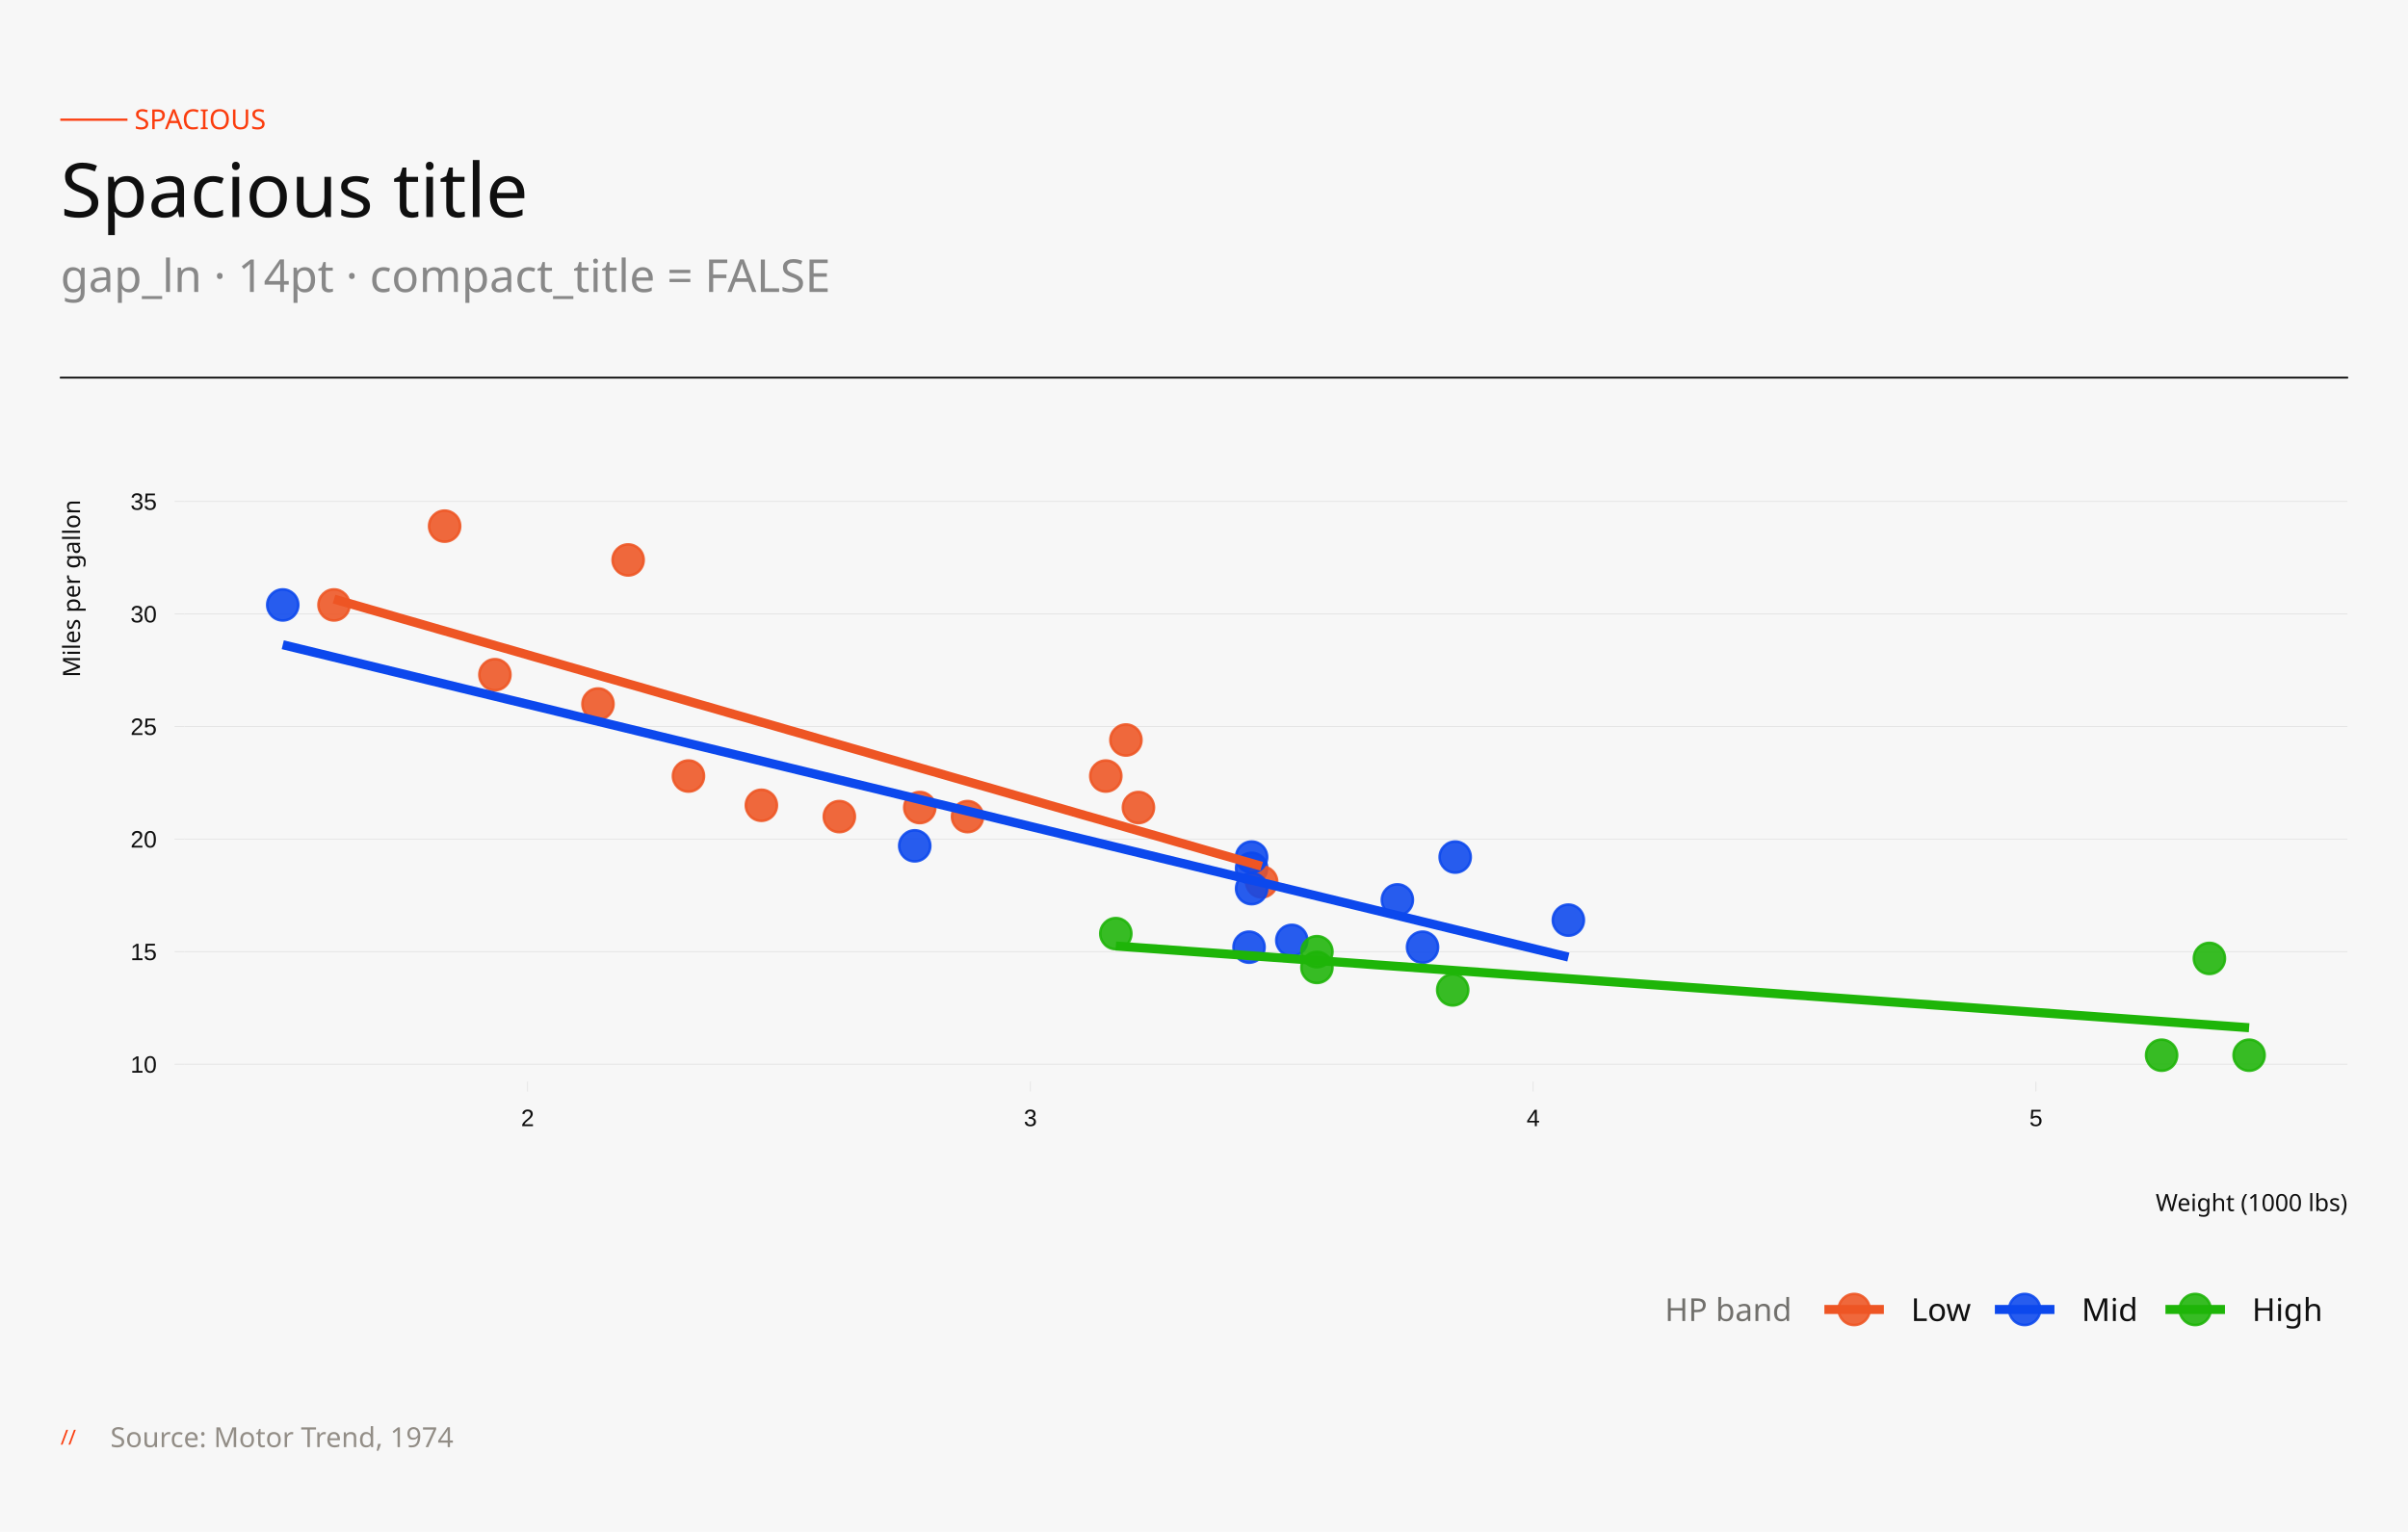
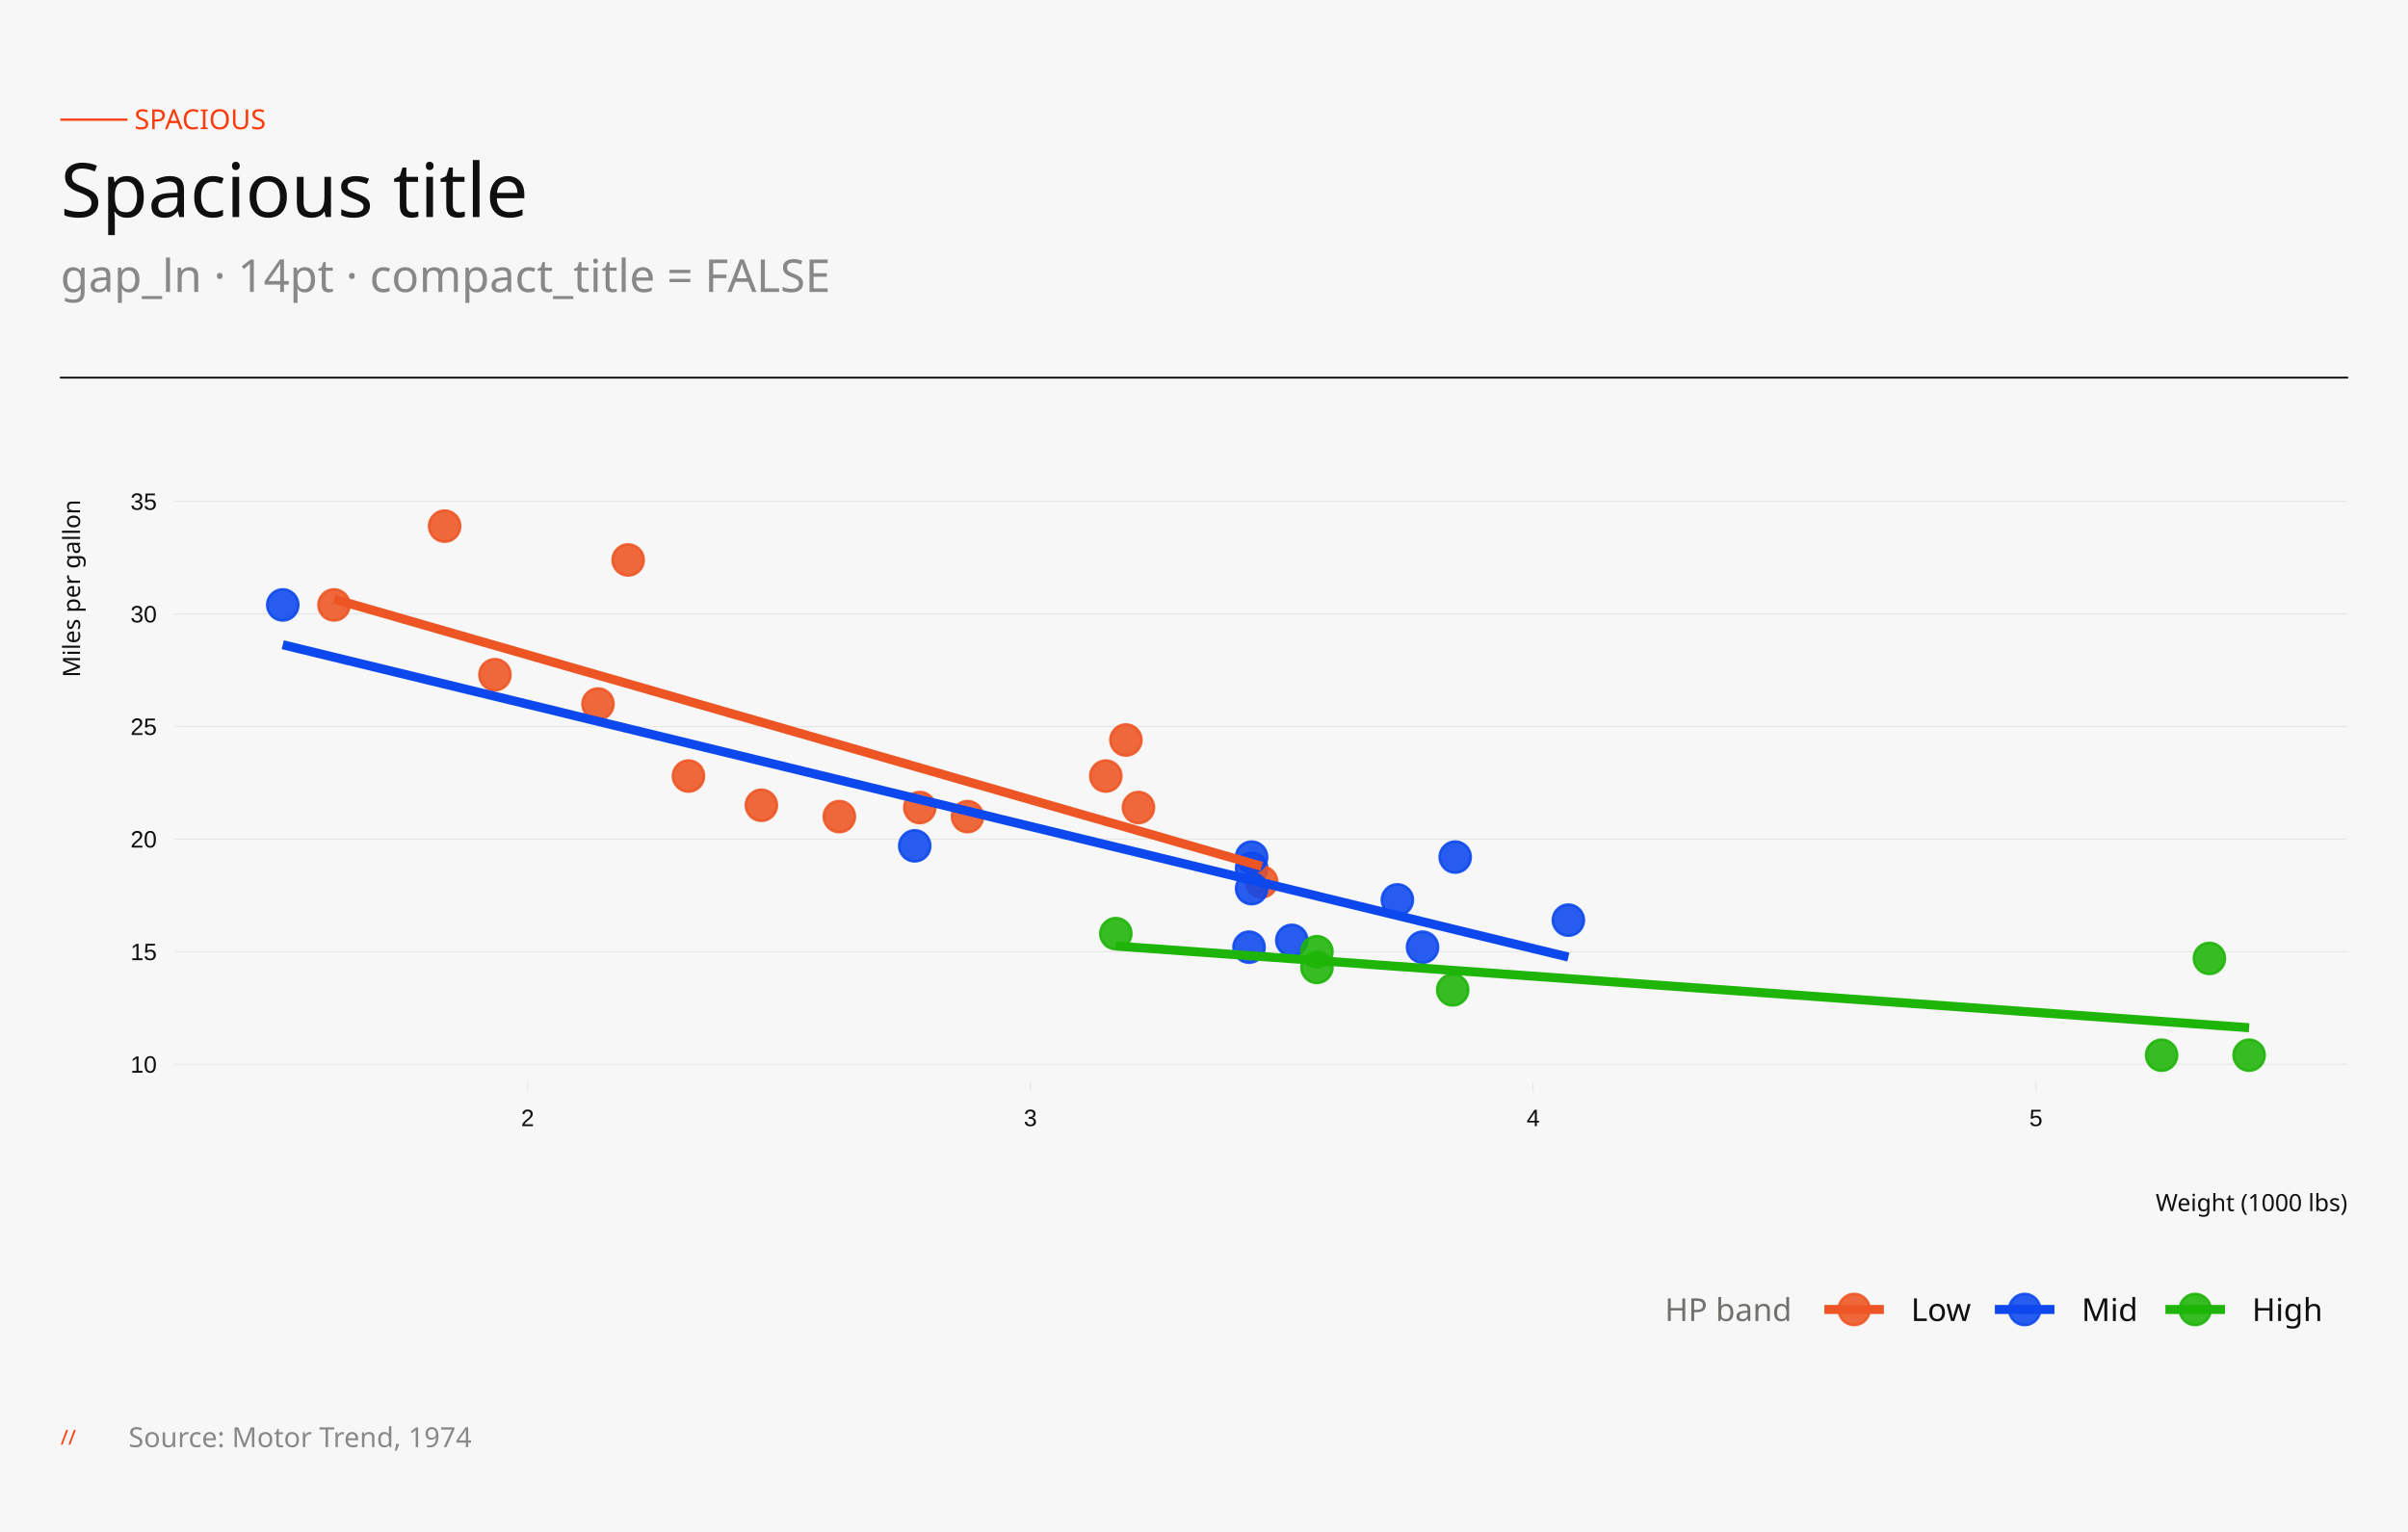
<svg xmlns="http://www.w3.org/2000/svg" width="396.00pt" height="252.00pt" viewBox="0 0 396.00 252.00">
  <g class="svglite">
    <defs>
      <style type="text/css">
    .svglite line, .svglite polyline, .svglite polygon, .svglite path, .svglite rect, .svglite circle {
      fill: none;
      stroke: #000000;
      stroke-linecap: round;
      stroke-linejoin: round;
      stroke-miterlimit: 10.00;
    }
    .svglite text {
      white-space: pre;
    }
    .svglite g.glyphgroup path {
      fill: inherit;
      stroke: none;
    }
  </style>
    </defs>
    <rect width="100%" height="100%" style="stroke: none; fill: none;" />
    <defs>
      <clipPath id="cpMC4wMHwzOTYuMDB8MC4wMHwyNTIuMDA=">
        <rect x="0.00" y="0.00" width="396.00" height="252.00" />
      </clipPath>
    </defs>
    <g clip-path="url(#cpMC4wMHwzOTYuMDB8MC4wMHwyNTIuMDA=)">
      <rect x="0.00" y="0.00" width="396.00" height="252.00" style="stroke-width: 0.63; stroke: none; fill: #F7F7F7;" />
    </g>
    <defs>
      <clipPath id="cpMzAuMzN8Mzg2LjA0fDgyLjIwfDE3Ny45Mw==">
        <rect x="30.33" y="82.20" width="355.71" height="95.73" />
      </clipPath>
    </defs>
    <g clip-path="url(#cpMzAuMzN8Mzg2LjA0fDgyLjIwfDE3Ny45Mw==)">
      <rect x="30.33" y="82.20" width="355.71" height="95.73" style="stroke-width: 0.63; stroke: none; fill: #F7F7F7;" />
      <polyline points="30.33,175.06 386.04,175.06 " style="stroke-width: 0.15; stroke: #E4E4E4; stroke-linecap: butt;" />
      <polyline points="30.33,156.55 386.04,156.55 " style="stroke-width: 0.15; stroke: #E4E4E4; stroke-linecap: butt;" />
      <polyline points="30.33,138.03 386.04,138.03 " style="stroke-width: 0.15; stroke: #E4E4E4; stroke-linecap: butt;" />
      <polyline points="30.33,119.51 386.04,119.51 " style="stroke-width: 0.15; stroke: #E4E4E4; stroke-linecap: butt;" />
      <polyline points="30.33,100.99 386.04,100.99 " style="stroke-width: 0.15; stroke: #E4E4E4; stroke-linecap: butt;" />
      <polyline points="30.33,82.48 386.04,82.48 " style="stroke-width: 0.15; stroke: #E4E4E4; stroke-linecap: butt;" />
      <circle cx="138.03" cy="134.33" r="2.56" style="stroke-width: 0.42; stroke: #EE5524; stroke-opacity: 0.88; fill: #EE5524; fill-opacity: 0.88;" />
      <circle cx="159.11" cy="134.33" r="2.56" style="stroke-width: 0.42; stroke: #EE5524; stroke-opacity: 0.88; fill: #EE5524; fill-opacity: 0.88;" />
      <circle cx="113.22" cy="127.66" r="2.56" style="stroke-width: 0.42; stroke: #EE5524; stroke-opacity: 0.88; fill: #EE5524; fill-opacity: 0.88;" />
      <circle cx="187.22" cy="132.84" r="2.56" style="stroke-width: 0.42; stroke: #EE5524; stroke-opacity: 0.88; fill: #EE5524; fill-opacity: 0.88;" />
      <circle cx="205.83" cy="142.84" r="2.56" style="stroke-width: 0.42; stroke: #0C48ED; stroke-opacity: 0.88; fill: #0C48ED; fill-opacity: 0.88;" />
      <circle cx="207.48" cy="145.07" r="2.56" style="stroke-width: 0.42; stroke: #EE5524; stroke-opacity: 0.88; fill: #EE5524; fill-opacity: 0.88;" />
      <circle cx="216.57" cy="159.14" r="2.56" style="stroke-width: 0.42; stroke: #1EB508; stroke-opacity: 0.88; fill: #1EB508; fill-opacity: 0.88;" />
      <circle cx="185.16" cy="121.73" r="2.56" style="stroke-width: 0.42; stroke: #EE5524; stroke-opacity: 0.88; fill: #EE5524; fill-opacity: 0.88;" />
      <circle cx="181.85" cy="127.66" r="2.56" style="stroke-width: 0.42; stroke: #EE5524; stroke-opacity: 0.88; fill: #EE5524; fill-opacity: 0.88;" />
      <circle cx="205.83" cy="140.99" r="2.56" style="stroke-width: 0.42; stroke: #0C48ED; stroke-opacity: 0.88; fill: #0C48ED; fill-opacity: 0.88;" />
      <circle cx="205.83" cy="146.18" r="2.56" style="stroke-width: 0.42; stroke: #0C48ED; stroke-opacity: 0.88; fill: #0C48ED; fill-opacity: 0.88;" />
      <circle cx="257.92" cy="151.36" r="2.56" style="stroke-width: 0.42; stroke: #0C48ED; stroke-opacity: 0.88; fill: #0C48ED; fill-opacity: 0.88;" />
      <circle cx="229.80" cy="148.03" r="2.56" style="stroke-width: 0.42; stroke: #0C48ED; stroke-opacity: 0.88; fill: #0C48ED; fill-opacity: 0.88;" />
      <circle cx="233.94" cy="155.81" r="2.56" style="stroke-width: 0.42; stroke: #0C48ED; stroke-opacity: 0.88; fill: #0C48ED; fill-opacity: 0.88;" />
      <circle cx="355.48" cy="173.58" r="2.56" style="stroke-width: 0.42; stroke: #1EB508; stroke-opacity: 0.88; fill: #1EB508; fill-opacity: 0.88;" />
      <circle cx="369.87" cy="173.58" r="2.56" style="stroke-width: 0.42; stroke: #1EB508; stroke-opacity: 0.88; fill: #1EB508; fill-opacity: 0.88;" />
      <circle cx="363.34" cy="157.66" r="2.56" style="stroke-width: 0.42; stroke: #1EB508; stroke-opacity: 0.88; fill: #1EB508; fill-opacity: 0.88;" />
      <circle cx="103.30" cy="92.11" r="2.56" style="stroke-width: 0.42; stroke: #EE5524; stroke-opacity: 0.88; fill: #EE5524; fill-opacity: 0.88;" />
      <circle cx="54.93" cy="99.51" r="2.56" style="stroke-width: 0.42; stroke: #EE5524; stroke-opacity: 0.88; fill: #EE5524; fill-opacity: 0.88;" />
      <circle cx="73.12" cy="86.55" r="2.56" style="stroke-width: 0.42; stroke: #EE5524; stroke-opacity: 0.88; fill: #EE5524; fill-opacity: 0.88;" />
      <circle cx="125.21" cy="132.47" r="2.56" style="stroke-width: 0.42; stroke: #EE5524; stroke-opacity: 0.88; fill: #EE5524; fill-opacity: 0.88;" />
      <circle cx="212.44" cy="154.69" r="2.56" style="stroke-width: 0.42; stroke: #0C48ED; stroke-opacity: 0.88; fill: #0C48ED; fill-opacity: 0.88;" />
      <circle cx="205.41" cy="155.81" r="2.56" style="stroke-width: 0.42; stroke: #0C48ED; stroke-opacity: 0.88; fill: #0C48ED; fill-opacity: 0.88;" />
      <circle cx="238.90" cy="162.84" r="2.56" style="stroke-width: 0.42; stroke: #1EB508; stroke-opacity: 0.88; fill: #1EB508; fill-opacity: 0.88;" />
      <circle cx="239.31" cy="140.99" r="2.56" style="stroke-width: 0.42; stroke: #0C48ED; stroke-opacity: 0.88; fill: #0C48ED; fill-opacity: 0.88;" />
      <circle cx="81.39" cy="110.99" r="2.56" style="stroke-width: 0.42; stroke: #EE5524; stroke-opacity: 0.88; fill: #EE5524; fill-opacity: 0.88;" />
      <circle cx="98.34" cy="115.81" r="2.56" style="stroke-width: 0.42; stroke: #EE5524; stroke-opacity: 0.88; fill: #EE5524; fill-opacity: 0.88;" />
      <circle cx="46.50" cy="99.51" r="2.56" style="stroke-width: 0.42; stroke: #0C48ED; stroke-opacity: 0.88; fill: #0C48ED; fill-opacity: 0.88;" />
      <circle cx="183.50" cy="153.58" r="2.56" style="stroke-width: 0.42; stroke: #1EB508; stroke-opacity: 0.88; fill: #1EB508; fill-opacity: 0.88;" />
      <circle cx="150.43" cy="139.14" r="2.56" style="stroke-width: 0.42; stroke: #0C48ED; stroke-opacity: 0.88; fill: #0C48ED; fill-opacity: 0.88;" />
      <circle cx="216.57" cy="156.55" r="2.56" style="stroke-width: 0.42; stroke: #1EB508; stroke-opacity: 0.88; fill: #1EB508; fill-opacity: 0.88;" />
      <circle cx="151.26" cy="132.84" r="2.56" style="stroke-width: 0.42; stroke: #EE5524; stroke-opacity: 0.88; fill: #EE5524; fill-opacity: 0.88;" />
      <polyline points="54.93,98.55 56.86,99.11 58.79,99.66 60.72,100.22 62.65,100.77 64.59,101.33 66.52,101.89 68.45,102.44 70.38,103.00 72.31,103.56 74.24,104.11 76.17,104.67 78.10,105.23 80.03,105.78 81.96,106.34 83.90,106.89 85.83,107.45 87.76,108.01 89.69,108.56 91.62,109.12 93.55,109.68 95.48,110.23 97.41,110.79 99.34,111.35 101.27,111.90 103.21,112.46 105.14,113.01 107.07,113.57 109.00,114.13 110.93,114.68 112.86,115.24 114.79,115.80 116.72,116.35 118.65,116.91 120.58,117.47 122.52,118.02 124.45,118.58 126.38,119.13 128.31,119.69 130.24,120.25 132.17,120.80 134.10,121.36 136.03,121.92 137.96,122.47 139.89,123.03 141.83,123.58 143.76,124.14 145.69,124.70 147.62,125.25 149.55,125.81 151.48,126.37 153.41,126.92 155.34,127.48 157.27,128.04 159.20,128.59 161.14,129.15 163.07,129.70 165.00,130.26 166.93,130.82 168.86,131.37 170.79,131.93 172.72,132.49 174.65,133.04 176.58,133.60 178.51,134.16 180.45,134.71 182.38,135.27 184.31,135.82 186.24,136.38 188.17,136.94 190.10,137.49 192.03,138.05 193.96,138.61 195.89,139.16 197.82,139.72 199.76,140.28 201.69,140.83 203.62,141.39 205.55,141.94 207.48,142.50 " style="stroke-width: 1.49; stroke: #EE5524; stroke-linecap: butt;" />
      <polyline points="46.50,106.06 49.17,106.71 51.85,107.36 54.53,108.01 57.20,108.66 59.88,109.31 62.55,109.96 65.23,110.61 67.91,111.26 70.58,111.91 73.26,112.56 75.93,113.21 78.61,113.86 81.29,114.51 83.96,115.16 86.64,115.81 89.32,116.46 91.99,117.11 94.67,117.77 97.34,118.42 100.02,119.07 102.70,119.72 105.37,120.37 108.05,121.02 110.73,121.67 113.40,122.32 116.08,122.97 118.75,123.62 121.43,124.27 124.11,124.92 126.78,125.57 129.46,126.22 132.13,126.87 134.81,127.52 137.49,128.17 140.16,128.82 142.84,129.47 145.52,130.12 148.19,130.77 150.87,131.42 153.54,132.07 156.22,132.72 158.90,133.37 161.57,134.02 164.25,134.68 166.93,135.33 169.60,135.98 172.28,136.63 174.95,137.28 177.63,137.93 180.31,138.58 182.98,139.23 185.66,139.88 188.34,140.53 191.01,141.18 193.69,141.83 196.36,142.48 199.04,143.13 201.72,143.78 204.39,144.43 207.07,145.08 209.74,145.73 212.42,146.38 215.10,147.03 217.77,147.68 220.45,148.33 223.13,148.98 225.80,149.63 228.48,150.28 231.15,150.93 233.83,151.59 236.51,152.24 239.18,152.89 241.86,153.54 244.54,154.19 247.21,154.84 249.89,155.49 252.56,156.14 255.24,156.79 257.92,157.44 " style="stroke-width: 1.49; stroke: #0C48ED; stroke-linecap: butt;" />
      <polyline points="183.50,155.62 185.86,155.79 188.22,155.96 190.58,156.13 192.94,156.30 195.30,156.47 197.66,156.64 200.02,156.81 202.37,156.98 204.73,157.15 207.09,157.32 209.45,157.49 211.81,157.66 214.17,157.83 216.53,158.00 218.89,158.17 221.25,158.34 223.61,158.51 225.97,158.69 228.32,158.86 230.68,159.03 233.04,159.20 235.40,159.37 237.76,159.54 240.12,159.71 242.48,159.88 244.84,160.05 247.20,160.22 249.56,160.39 251.91,160.56 254.27,160.73 256.63,160.90 258.99,161.07 261.35,161.24 263.71,161.41 266.07,161.58 268.43,161.75 270.79,161.92 273.15,162.09 275.51,162.26 277.86,162.43 280.22,162.60 282.58,162.77 284.94,162.94 287.30,163.11 289.66,163.28 292.02,163.45 294.38,163.62 296.74,163.79 299.10,163.96 301.46,164.13 303.81,164.30 306.17,164.47 308.53,164.64 310.89,164.81 313.25,164.98 315.61,165.15 317.97,165.32 320.33,165.49 322.69,165.66 325.05,165.83 327.41,166.00 329.76,166.17 332.12,166.34 334.48,166.51 336.84,166.68 339.20,166.85 341.56,167.02 343.92,167.19 346.28,167.36 348.64,167.53 351.00,167.70 353.36,167.87 355.71,168.04 358.07,168.21 360.43,168.38 362.79,168.55 365.15,168.72 367.51,168.89 369.87,169.06 " style="stroke-width: 1.49; stroke: #1EB508; stroke-linecap: butt;" />
    </g>
    <g clip-path="url(#cpMC4wMHwzOTYuMDB8MC4wMHwyNTIuMDA=)">
      <text x="25.79" y="176.46" text-anchor="end" style="font-size: 3.90px;fill: #0F0F0F; font-family: &quot;Arial&quot;;" textLength="4.31px" lengthAdjust="spacingAndGlyphs">10</text>
      <text x="25.79" y="157.94" text-anchor="end" style="font-size: 3.90px;fill: #0F0F0F; font-family: &quot;Arial&quot;;" textLength="4.31px" lengthAdjust="spacingAndGlyphs">15</text>
      <text x="25.79" y="139.42" text-anchor="end" style="font-size: 3.90px;fill: #0F0F0F; font-family: &quot;Arial&quot;;" textLength="4.31px" lengthAdjust="spacingAndGlyphs">20</text>
      <text x="25.79" y="120.90" text-anchor="end" style="font-size: 3.90px;fill: #0F0F0F; font-family: &quot;Arial&quot;;" textLength="4.31px" lengthAdjust="spacingAndGlyphs">25</text>
      <text x="25.79" y="102.39" text-anchor="end" style="font-size: 3.90px;fill: #0F0F0F; font-family: &quot;Arial&quot;;" textLength="4.31px" lengthAdjust="spacingAndGlyphs">30</text>
      <text x="25.79" y="83.87" text-anchor="end" style="font-size: 3.90px;fill: #0F0F0F; font-family: &quot;Arial&quot;;" textLength="4.31px" lengthAdjust="spacingAndGlyphs">35</text>
      <polyline points="28.71,175.06 30.33,175.06 " style="stroke-width: 0.15; stroke: #E4E4E4; stroke-linecap: butt;" />
      <polyline points="28.71,156.55 30.33,156.55 " style="stroke-width: 0.15; stroke: #E4E4E4; stroke-linecap: butt;" />
      <polyline points="28.71,138.03 30.33,138.03 " style="stroke-width: 0.15; stroke: #E4E4E4; stroke-linecap: butt;" />
      <polyline points="28.71,119.51 30.33,119.51 " style="stroke-width: 0.15; stroke: #E4E4E4; stroke-linecap: butt;" />
      <polyline points="28.71,100.99 30.33,100.99 " style="stroke-width: 0.15; stroke: #E4E4E4; stroke-linecap: butt;" />
      <polyline points="28.71,82.48 30.33,82.48 " style="stroke-width: 0.15; stroke: #E4E4E4; stroke-linecap: butt;" />
      <polyline points="86.76,179.55 86.76,177.93 " style="stroke-width: 0.15; stroke: #E4E4E4; stroke-linecap: butt;" />
      <polyline points="169.45,179.55 169.45,177.93 " style="stroke-width: 0.15; stroke: #E4E4E4; stroke-linecap: butt;" />
      <polyline points="252.13,179.55 252.13,177.93 " style="stroke-width: 0.15; stroke: #E4E4E4; stroke-linecap: butt;" />
      <polyline points="334.81,179.55 334.81,177.93 " style="stroke-width: 0.15; stroke: #E4E4E4; stroke-linecap: butt;" />
      <text x="86.76" y="185.25" text-anchor="middle" style="font-size: 3.90px;fill: #0F0F0F; font-family: &quot;Arial&quot;;" textLength="2.16px" lengthAdjust="spacingAndGlyphs">2</text>
      <text x="169.45" y="185.25" text-anchor="middle" style="font-size: 3.90px;fill: #0F0F0F; font-family: &quot;Arial&quot;;" textLength="2.16px" lengthAdjust="spacingAndGlyphs">3</text>
      <text x="252.13" y="185.25" text-anchor="middle" style="font-size: 3.90px;fill: #0F0F0F; font-family: &quot;Arial&quot;;" textLength="2.16px" lengthAdjust="spacingAndGlyphs">4</text>
      <text x="334.81" y="185.25" text-anchor="middle" style="font-size: 3.90px;fill: #0F0F0F; font-family: &quot;Arial&quot;;" textLength="2.16px" lengthAdjust="spacingAndGlyphs">5</text>
      <text x="386.04" y="199.23" text-anchor="end" style="font-size: 3.90px; font-weight: 100;fill: #0F0F0F; font-family: &quot;JetBrains Mono&quot;;" textLength="39.58px" lengthAdjust="spacingAndGlyphs">Weight (1000 lbs)</text>
      <text transform="translate(13.16,82.20) rotate(-90)" text-anchor="end" style="font-size: 3.90px; font-weight: 100;fill: #0F0F0F; font-family: &quot;JetBrains Mono&quot;;" textLength="37.25px" lengthAdjust="spacingAndGlyphs">Miles per gallon</text>
      <rect x="270.56" y="206.05" width="115.48" height="18.72" style="stroke-width: 0.75; stroke: none;" />
      <rect x="270.56" y="206.05" width="115.48" height="18.72" style="stroke-width: 0.63; stroke: none; fill: #F7F7F7;" />
      <text x="273.79" y="217.31" style="font-size: 5.20px;fill: #71706C; font-family: &quot;JetBrains Mono&quot;;" textLength="21.77px" lengthAdjust="spacingAndGlyphs">HP band</text>
      <rect x="298.80" y="209.29" width="12.24" height="12.24" style="stroke-width: 0.63; stroke: none; fill: #F7F7F7;" />
      <circle cx="304.92" cy="215.41" r="2.56" style="stroke-width: 0.42; stroke: #EE5524; stroke-opacity: 0.88; fill: #EE5524; fill-opacity: 0.88;" />
      <line x1="300.02" y1="215.41" x2="309.81" y2="215.41" style="stroke-width: 1.49; stroke: #EE5524; stroke-linecap: butt;" />
      <rect x="326.84" y="209.29" width="12.24" height="12.24" style="stroke-width: 0.63; stroke: none; fill: #F7F7F7;" />
      <circle cx="332.96" cy="215.41" r="2.56" style="stroke-width: 0.42; stroke: #0C48ED; stroke-opacity: 0.88; fill: #0C48ED; fill-opacity: 0.88;" />
      <line x1="328.06" y1="215.41" x2="337.86" y2="215.41" style="stroke-width: 1.49; stroke: #0C48ED; stroke-linecap: butt;" />
      <rect x="354.88" y="209.29" width="12.24" height="12.24" style="stroke-width: 0.63; stroke: none; fill: #F7F7F7;" />
      <circle cx="361.00" cy="215.41" r="2.56" style="stroke-width: 0.42; stroke: #1EB508; stroke-opacity: 0.88; fill: #1EB508; fill-opacity: 0.88;" />
      <line x1="356.11" y1="215.41" x2="365.90" y2="215.41" style="stroke-width: 1.49; stroke: #1EB508; stroke-linecap: butt;" />
      <text x="314.27" y="217.31" style="font-size: 5.20px;fill: #0F0F0F; font-family: &quot;JetBrains Mono&quot;;" textLength="9.33px" lengthAdjust="spacingAndGlyphs">Low</text>
      <text x="342.32" y="217.31" style="font-size: 5.20px;fill: #0F0F0F; font-family: &quot;JetBrains Mono&quot;;" textLength="9.33px" lengthAdjust="spacingAndGlyphs">Mid</text>
      <text x="370.36" y="217.31" style="font-size: 5.20px;fill: #0F0F0F; font-family: &quot;JetBrains Mono&quot;;" textLength="12.44px" lengthAdjust="spacingAndGlyphs">High</text>
      <text x="9.96" y="48.03" style="font-size: 7.47px;fill: #888888; font-family: &quot;Satoshi&quot;;" textLength="126.52px" lengthAdjust="spacingAndGlyphs">gap_ln · 14pt  ·  compact_title = FALSE</text>
      <polyline points="9.96,62.12 386.04,62.12 " style="stroke-width: 0.30; stroke: #0F0F0F;" />
      <text x="9.96" y="35.70" style="font-size: 12.35px;fill: #0F0F0F; font-family: &quot;Archivo&quot;;" textLength="73.75px" lengthAdjust="spacingAndGlyphs">Spacious title</text>
      <text x="9.96" y="21.25" style="font-size: 4.55px;fill: #FB3D0E; font-family: &quot;JetBrains Mono&quot;;" textLength="35.55px" lengthAdjust="spacingAndGlyphs">──── SPACIOUS</text>
-       <text x="9.96" y="237.64" style="font-size: 3.41px;fill: #FB3D0E; font-family: &quot;JetBrains Mono&quot;;" textLength="8.19px" lengthAdjust="spacingAndGlyphs">//  </text>
-       <text x="18.15" y="238.05" style="font-size: 4.55px;fill: #928D86; font-family: &quot;JetBrains Mono&quot;;" textLength="68.36px" lengthAdjust="spacingAndGlyphs">Source: Motor Trend, 1974</text>
+       <text x="9.96" y="237.64" style="font-size: 3.41px; font-weight: 100;fill: #FB3D0E; font-family: &quot;JetBrains Mono&quot;;" textLength="8.19px" lengthAdjust="spacingAndGlyphs">//  </text>
+       <text x="21.14" y="238.05" style="font-size: 4.55px;fill: #888888; font-family: &quot;JetBrains Mono&quot;;" textLength="68.36px" lengthAdjust="spacingAndGlyphs">Source: Motor Trend, 1974</text>
    </g>
  </g>
</svg>
